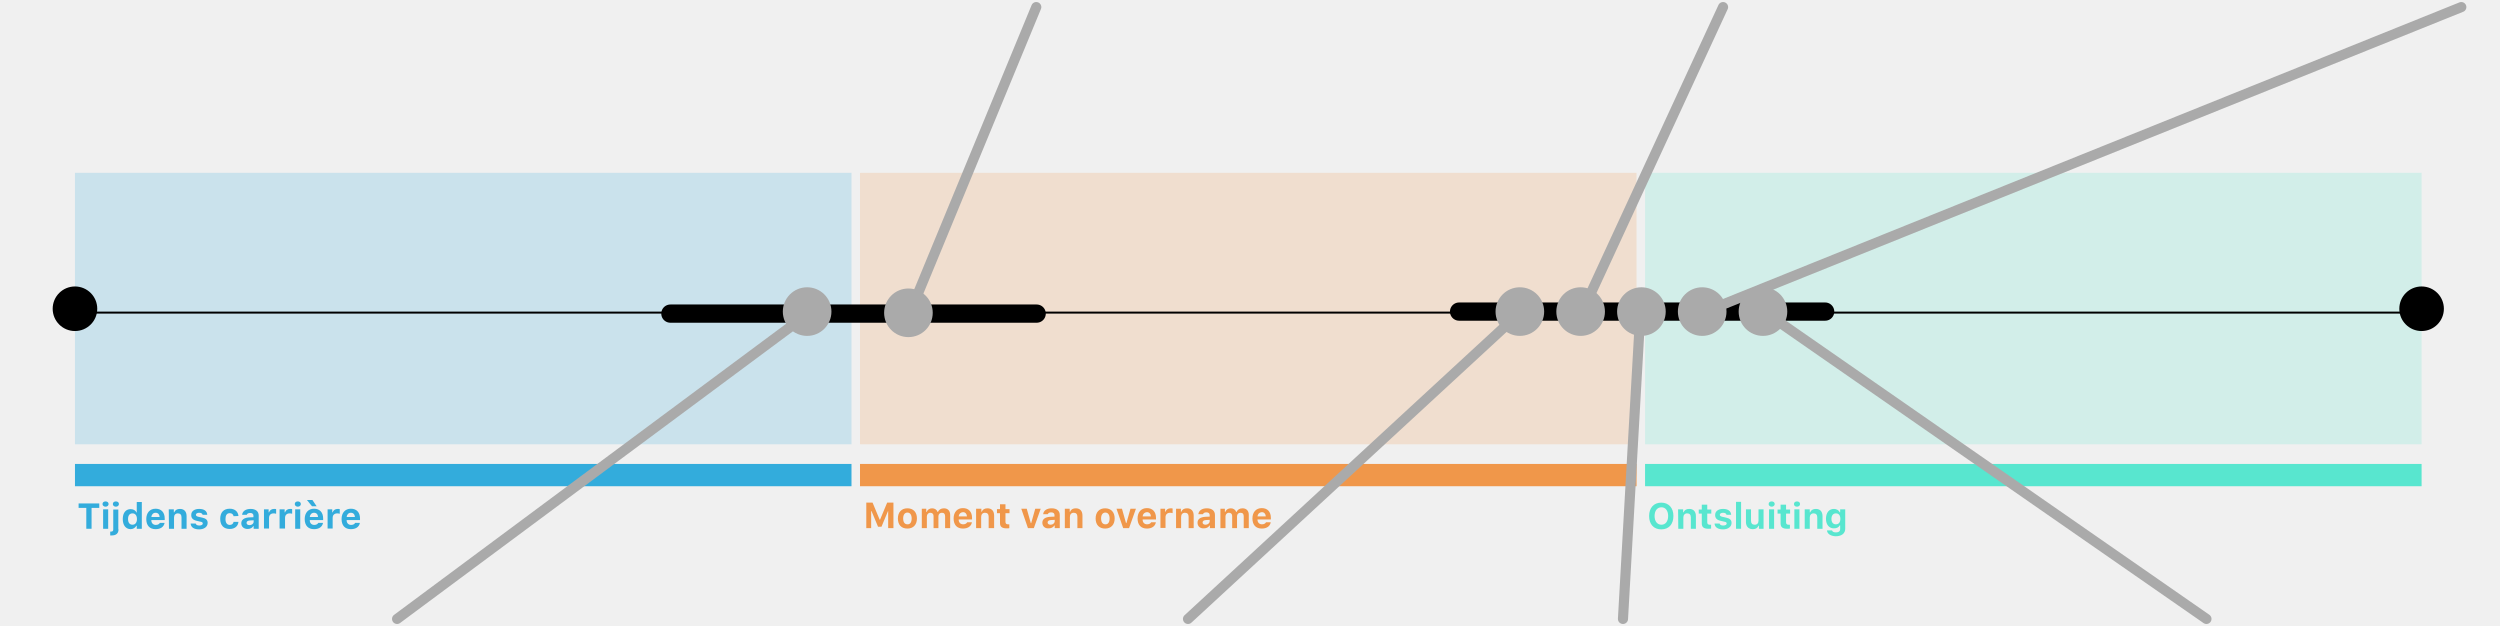
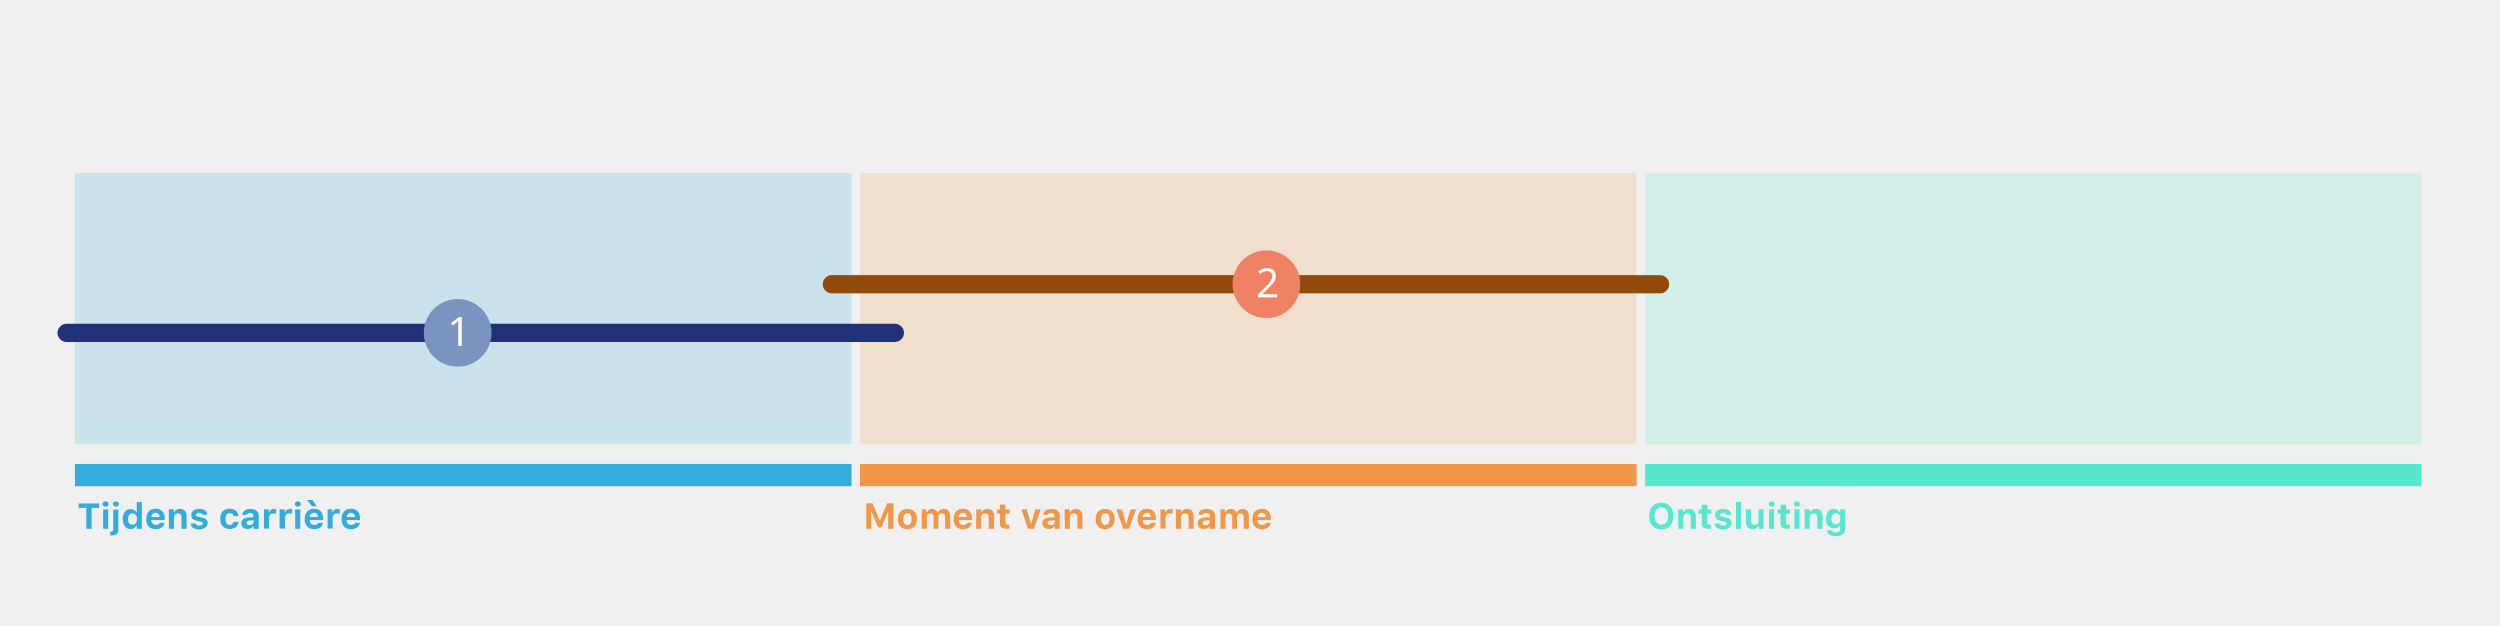
<svg xmlns="http://www.w3.org/2000/svg" version="1.1" id="Layer_1" x="0px" y="0px" viewBox="0 0 1234 308.7" style="enable-background:new 0 0 1234 308.7;" xml:space="preserve">
  <style type="text/css">
- 	.st0{opacity:0.2;fill:#33ACDC;enable-background:new    ;}
- 	.st1{opacity:0.2;fill:#F0974A;enable-background:new    ;}
- 	.st2{opacity:0.2;fill:#58E6CF;enable-background:new    ;}
- 	.st3{enable-background:new    ;}
- 	.st4{fill:#58E6CF;}
- 	.st5{fill:#33ACDC;}
- 	.st6{fill:#F0974A;}
+ 	.st0{enable-background:new    ;}
+ 	.st1{fill:#F0974A;}
+ 	.st2{opacity:0.2;fill:#33ACDC;enable-background:new    ;}
+ 	.st3{opacity:0.2;fill:#F0974A;enable-background:new    ;}
+ 	.st4{opacity:0.2;fill:#58E6CF;enable-background:new    ;}
+ 	.st5{fill:#58E6CF;}
+ 	.st6{fill:#33ACDC;}
	.st7{fill:none;stroke:#000000;stroke-width:5;stroke-linecap:round;stroke-linejoin:round;}
- 	.st8{fill:none;stroke:#000000;stroke-width:9;stroke-linecap:round;stroke-linejoin:round;}
- 	.st9{fill:none;stroke:#AAAAAA;stroke-width:5;stroke-linecap:round;}
- 	.st10{fill:none;stroke:#000000;stroke-linecap:round;stroke-miterlimit:10;}
- 	.st11{fill:#AAAAAA;}
+ 	.st8{fill:none;stroke:#223278;stroke-width:9;stroke-linecap:round;stroke-linejoin:round;}
+ 	.st9{fill:none;stroke:#914A0C;stroke-width:9;stroke-linecap:round;stroke-linejoin:round;}
+ 	.st10{fill:#F08164;}
+ 	.st11{fill:#FFFFFF;}
+ 	.st12{font-family:'MyriadPro-Semibold';}
+ 	.st13{font-size:20px;}
+ 	.st14{fill:#7B93C1;}
</style>
-   <rect id="Rectangle_10_1_" x="37" y="85.3" class="st0" width="383.3" height="134" />
-   <rect id="Rectangle_11_1_" x="424.5" y="85.3" class="st1" width="383.3" height="134" />
-   <rect id="Rectangle_12_1_" x="812" y="85.3" class="st2" width="383.3" height="134" />
-   <g class="st3">
-     <path class="st4" d="M826,254.7c0,4.1-2.3,6.6-6,6.6s-6-2.5-6-6.6c0-4.1,2.4-6.6,6-6.6C823.7,248.1,826,250.7,826,254.7z    M816.7,254.7c0,2.6,1.3,4.3,3.4,4.3c2,0,3.3-1.7,3.3-4.3s-1.3-4.3-3.3-4.3C818,250.4,816.7,252.1,816.7,254.7z" />
-     <path class="st4" d="M828.3,251.4h2.5v1.5h0.2c0.4-1.1,1.4-1.7,2.8-1.7c2.1,0,3.3,1.3,3.3,3.6v6.2h-2.5v-5.6c0-1.3-0.6-2-1.8-2   s-1.9,0.8-1.9,2.1v5.5h-2.5L828.3,251.4L828.3,251.4z" />
-     <path class="st4" d="M842.7,249.1v2.4h2v2h-2v4.3c0,0.8,0.4,1.2,1.2,1.2c0.3,0,0.5,0,0.7,0v1.9c-0.3,0.1-0.8,0.1-1.3,0.1   c-2.3,0-3.3-0.8-3.3-2.6v-4.9h-1.5v-2h1.5v-2.4H842.7z" />
-     <path class="st4" d="M850.5,251.2c2.4,0,3.9,1,4,2.9h-2.3c-0.1-0.6-0.7-1-1.7-1c-0.9,0-1.6,0.4-1.6,1c0,0.5,0.4,0.8,1.3,1l1.8,0.4   c1.9,0.4,2.7,1.2,2.7,2.6c0,1.9-1.7,3.2-4.2,3.2s-4.1-1-4.2-2.9h2.5c0.2,0.7,0.8,1,1.8,1s1.7-0.4,1.7-1c0-0.5-0.4-0.8-1.2-0.9   l-1.7-0.4c-1.9-0.4-2.8-1.3-2.8-2.8C846.5,252.4,848.1,251.2,850.5,251.2z" />
-     <path class="st4" d="M856.9,247.7h2.5V261h-2.5V247.7z" />
-     <path class="st4" d="M870.7,261h-2.5v-1.5H868c-0.5,1.1-1.3,1.7-2.8,1.7c-2.1,0-3.4-1.3-3.4-3.5v-6.3h2.5v5.6c0,1.3,0.6,2,1.8,2   c1.3,0,1.9-0.8,1.9-2.1v-5.5h2.5v9.6H870.7z" />
-     <path class="st4" d="M873,248.8c0-0.8,0.6-1.3,1.5-1.3s1.5,0.5,1.5,1.3c0,0.7-0.6,1.3-1.5,1.3S873,249.5,873,248.8z M873.2,251.4   h2.5v9.6h-2.5V251.4z" />
-     <path class="st4" d="M881.6,249.1v2.4h2v2h-2v4.3c0,0.8,0.4,1.2,1.2,1.2c0.3,0,0.5,0,0.7,0v1.9c-0.3,0.1-0.8,0.1-1.3,0.1   c-2.3,0-3.3-0.8-3.3-2.6v-4.9h-1.5v-2h1.5v-2.4H881.6z" />
-     <path class="st4" d="M885.5,248.8c0-0.8,0.6-1.3,1.5-1.3s1.5,0.5,1.5,1.3c0,0.7-0.6,1.3-1.5,1.3C886,250.1,885.5,249.5,885.5,248.8   z M885.7,251.4h2.5v9.6h-2.5V251.4z" />
-     <path class="st4" d="M890.8,251.4h2.5v1.5h0.2c0.4-1.1,1.4-1.7,2.8-1.7c2.1,0,3.3,1.3,3.3,3.6v6.2H897v-5.6c0-1.3-0.6-2-1.8-2   s-1.9,0.8-1.9,2.1v5.5h-2.5V251.4z" />
-     <path class="st4" d="M901.8,261.8h2.5c0.1,0.6,0.8,1,1.9,1c1.4,0,2.1-0.6,2.1-1.7v-1.8h-0.2c-0.5,1-1.5,1.5-2.9,1.5   c-2.4,0-3.9-1.9-3.9-4.7c0-3,1.5-4.9,3.9-4.9c1.3,0,2.4,0.6,2.9,1.7h0.2v-1.5h2.5v9.6c0,2.3-1.8,3.7-4.7,3.7   C903.6,264.6,901.9,263.5,901.8,261.8z M908.4,256.1c0-1.7-0.8-2.7-2.2-2.7s-2.2,1.1-2.2,2.7c0,1.7,0.8,2.7,2.2,2.7   S908.4,257.8,908.4,256.1z" />
+   <g class="st0">
+     <path class="st1" d="M438.4,261v-8.4h-0.1l-3.2,7.7h-1.7l-3.2-7.7H430v8.4h-2.4v-12.6h3.1l3.5,8.4h0.2l3.5-8.4h3.1V261H438.4z" />
+     <path class="st1" d="M443.2,256.2c0-3.1,1.8-5,4.7-5s4.7,1.9,4.7,5c0,3.1-1.8,5-4.7,5C444.9,261.2,443.2,259.4,443.2,256.2z    M450,256.2c0-1.8-0.8-2.9-2.1-2.9c-1.3,0-2.1,1.1-2.1,2.9c0,1.9,0.8,2.9,2.1,2.9C449.2,259.2,450,258.1,450,256.2z" />
+     <path class="st1" d="M454.7,251.4h2.5v1.6h0.2c0.4-1.1,1.4-1.8,2.7-1.8c1.3,0,2.3,0.7,2.7,1.8h0.2c0.4-1.1,1.5-1.8,2.9-1.8   c1.9,0,3.1,1.2,3.1,3.2v6.6h-2.5v-5.9c0-1.1-0.5-1.7-1.6-1.7c-1,0-1.7,0.7-1.7,1.7v5.9h-2.4v-6c0-1-0.6-1.6-1.6-1.6   s-1.7,0.8-1.7,1.8v5.8H455v-9.6H454.7z" />
+     <path class="st1" d="M479.7,258.3c-0.4,1.8-2,2.9-4.4,2.9c-2.9,0-4.6-1.8-4.6-5c0-3.1,1.8-5.1,4.6-5.1c2.8,0,4.5,1.8,4.5,4.8v0.8   h-6.6v0.1c0,1.4,0.9,2.3,2.2,2.3c1,0,1.7-0.4,2-1h2.3V258.3z M473.2,255.2h4.1c-0.1-1.3-0.8-2.1-2-2.1   C474.1,253.2,473.3,254,473.2,255.2z" />
+     <path class="st1" d="M481.9,251.4h2.5v1.5h0.2c0.4-1.1,1.4-1.7,2.8-1.7c2.1,0,3.3,1.3,3.3,3.6v6.2H488v-5.6c0-1.3-0.6-2-1.8-2   c-1.2,0-1.9,0.8-1.9,2.1v5.5h-2.5L481.9,251.4L481.9,251.4z" />
+     <path class="st1" d="M496.3,249.1v2.4h2v2h-2v4.3c0,0.8,0.4,1.2,1.2,1.2c0.3,0,0.5,0,0.7,0v1.9c-0.3,0.1-0.8,0.1-1.3,0.1   c-2.3,0-3.3-0.8-3.3-2.6v-4.9h-1.5v-2h1.5v-2.4H496.3z" />
+     <path class="st1" d="M510.3,261h-2.9l-3.3-9.6h2.7l2,7.1h0.2l2-7.1h2.7L510.3,261z" />
+     <path class="st1" d="M514.5,258.3c0-1.7,1.3-2.7,3.7-2.9l2.3-0.1v-0.8c0-0.8-0.6-1.3-1.6-1.3c-0.9,0-1.5,0.3-1.7,0.9h-2.3   c0.2-1.8,1.8-2.9,4.2-2.9c2.5,0,4,1.2,4,3.3v6.5h-2.5v-1.3h-0.2c-0.5,0.9-1.5,1.4-2.8,1.4C515.8,261.2,514.5,260,514.5,258.3z    M520.6,257.5v-0.7l-1.9,0.1c-1.1,0.1-1.6,0.5-1.6,1.2s0.6,1.1,1.5,1.1C519.7,259.3,520.6,258.5,520.6,257.5z" />
+     <path class="st1" d="M525.5,251.4h2.5v1.5h0.2c0.4-1.1,1.4-1.7,2.8-1.7c2.1,0,3.3,1.3,3.3,3.6v6.2h-2.5v-5.6c0-1.3-0.6-2-1.8-2   s-1.9,0.8-1.9,2.1v5.5h-2.5L525.5,251.4L525.5,251.4z" />
+     <path class="st1" d="M540.8,256.2c0-3.1,1.8-5,4.7-5s4.7,1.9,4.7,5c0,3.1-1.8,5-4.7,5S540.8,259.4,540.8,256.2z M547.7,256.2   c0-1.8-0.8-2.9-2.1-2.9s-2.1,1.1-2.1,2.9c0,1.9,0.8,2.9,2.1,2.9C546.9,259.2,547.7,258.1,547.7,256.2z" />
+     <path class="st1" d="M557.3,261h-2.9l-3.3-9.6h2.7l2,7.1h0.2l2-7.1h2.7L557.3,261z" />
+     <path class="st1" d="M570.5,258.3c-0.4,1.8-2,2.9-4.4,2.9c-2.9,0-4.6-1.8-4.6-5c0-3.1,1.8-5.1,4.6-5.1s4.5,1.8,4.5,4.8v0.8H564v0.1   c0,1.4,0.9,2.3,2.2,2.3c1,0,1.7-0.4,2-1h2.3V258.3z M564,255.2h4.1c-0.1-1.3-0.8-2.1-2-2.1C564.9,253.2,564.1,254,564,255.2z" />
+     <path class="st1" d="M572.6,251.4h2.5v1.5h0.2c0.3-1,1.2-1.7,2.5-1.7c0.3,0,0.8,0,1,0.1v2.3c-0.2-0.1-0.8-0.2-1.2-0.2   c-1.4,0-2.3,0.8-2.3,2.2v5.3h-2.5v-9.5H572.6z" />
+     <path class="st1" d="M580.4,251.4h2.5v1.5h0.2c0.4-1.1,1.4-1.7,2.8-1.7c2.1,0,3.3,1.3,3.3,3.6v6.2h-2.5v-5.6c0-1.3-0.6-2-1.8-2   s-1.9,0.8-1.9,2.1v5.5h-2.5L580.4,251.4L580.4,251.4z" />
+     <path class="st1" d="M591.1,258.3c0-1.7,1.3-2.7,3.7-2.9l2.3-0.1v-0.8c0-0.8-0.6-1.3-1.6-1.3c-0.9,0-1.5,0.3-1.7,0.9h-2.3   c0.2-1.8,1.8-2.9,4.2-2.9c2.5,0,4,1.2,4,3.3v6.5h-2.5v-1.3H597c-0.5,0.9-1.5,1.4-2.8,1.4C592.4,261.2,591.1,260,591.1,258.3z    M597.1,257.5v-0.7l-1.9,0.1c-1.1,0.1-1.6,0.5-1.6,1.2s0.6,1.1,1.5,1.1C596.2,259.3,597.1,258.5,597.1,257.5z" />
+     <path class="st1" d="M602.1,251.4h2.5v1.6h0.2c0.4-1.1,1.4-1.8,2.7-1.8s2.3,0.7,2.7,1.8h0.2c0.4-1.1,1.5-1.8,2.9-1.8   c1.9,0,3.1,1.2,3.1,3.2v6.6h-2.5v-5.9c0-1.1-0.5-1.7-1.6-1.7c-1,0-1.7,0.7-1.7,1.7v5.9h-2.4v-6c0-1-0.6-1.6-1.6-1.6   s-1.7,0.8-1.7,1.8v5.8h-2.5v-9.6H602.1z" />
+     <path class="st1" d="M627.2,258.3c-0.4,1.8-2,2.9-4.4,2.9c-2.9,0-4.6-1.8-4.6-5c0-3.1,1.8-5.1,4.6-5.1s4.5,1.8,4.5,4.8v0.8h-6.6   v0.1c0,1.4,0.9,2.3,2.2,2.3c1,0,1.7-0.4,2-1h2.3V258.3z M620.7,255.2h4.1c-0.1-1.3-0.8-2.1-2-2.1   C621.6,253.2,620.8,254,620.7,255.2z" />
  </g>
-   <g class="st3">
-     <path class="st5" d="M42.6,261v-10.3h-3.8v-2.2H49v2.2h-3.8V261H42.6z" />
-     <path class="st5" d="M50.6,248.8c0-0.8,0.6-1.3,1.5-1.3s1.5,0.5,1.5,1.3c0,0.7-0.6,1.3-1.5,1.3C51.2,250.1,50.6,249.5,50.6,248.8z    M50.9,251.4h2.5v9.6h-2.5V251.4z" />
-     <path class="st5" d="M58.5,261.3c0,2-1.2,3-3.4,3c-0.2,0-0.6,0-0.7,0v-1.9c0.1,0,0.2,0,0.3,0c0.9,0,1.2-0.3,1.2-1.1v-9.8h2.5v9.8   H58.5z M55.7,248.8c0-0.8,0.6-1.3,1.5-1.3s1.5,0.5,1.5,1.3c0,0.7-0.6,1.3-1.5,1.3S55.7,249.5,55.7,248.8z" />
-     <path class="st5" d="M60.6,256.2c0-3.1,1.5-4.9,3.9-4.9c1.3,0,2.4,0.6,2.9,1.7h0.1v-5.2H70V261h-2.5v-1.5h-0.2   c-0.5,1-1.6,1.7-2.9,1.7C62.1,261.1,60.6,259.3,60.6,256.2z M63.2,256.2c0,1.8,0.8,2.8,2.2,2.8s2.2-1.1,2.2-2.8   c0-1.7-0.8-2.8-2.2-2.8S63.2,254.4,63.2,256.2z" />
-     <path class="st5" d="M81.2,258.3c-0.4,1.8-2,2.9-4.4,2.9c-2.9,0-4.6-1.8-4.6-5c0-3.1,1.8-5.1,4.6-5.1c2.8,0,4.5,1.8,4.5,4.8v0.8   h-6.6v0.1c0,1.4,0.9,2.3,2.2,2.3c1,0,1.7-0.4,2-1h2.3V258.3z M74.7,255.2h4.1c-0.1-1.3-0.8-2.1-2-2.1   C75.6,253.1,74.8,254,74.7,255.2z" />
-     <path class="st5" d="M83.3,251.4h2.5v1.5H86c0.4-1.1,1.4-1.7,2.8-1.7c2.1,0,3.3,1.3,3.3,3.6v6.2h-2.5v-5.6c0-1.3-0.6-2-1.8-2   c-1.2,0-1.9,0.8-1.9,2.1v5.5h-2.5L83.3,251.4L83.3,251.4z" />
-     <path class="st5" d="M98.3,251.2c2.4,0,3.9,1,4,2.9H100c-0.1-0.6-0.7-1-1.7-1c-0.9,0-1.6,0.4-1.6,1c0,0.5,0.4,0.8,1.3,1l1.8,0.4   c1.9,0.4,2.7,1.2,2.7,2.6c0,1.9-1.7,3.2-4.2,3.2s-4.1-1-4.2-2.9h2.5c0.2,0.7,0.8,1,1.8,1s1.7-0.4,1.7-1c0-0.5-0.4-0.8-1.2-0.9   l-1.7-0.4c-1.9-0.4-2.8-1.3-2.8-2.8C94.3,252.4,95.9,251.2,98.3,251.2z" />
-     <path class="st5" d="M115.3,254.8c-0.2-0.9-0.8-1.5-1.9-1.5c-1.4,0-2.1,1-2.1,2.9c0,1.9,0.8,2.9,2.1,2.9c1,0,1.7-0.5,1.9-1.5h2.4   c-0.2,2.1-1.8,3.5-4.3,3.5c-3,0-4.7-1.8-4.7-5s1.7-5,4.7-5c2.5,0,4.1,1.4,4.3,3.6L115.3,254.8L115.3,254.8z" />
-     <path class="st5" d="M119.1,258.3c0-1.7,1.3-2.7,3.7-2.9l2.3-0.1v-0.8c0-0.8-0.6-1.3-1.6-1.3c-0.9,0-1.5,0.3-1.7,0.9h-2.3   c0.2-1.8,1.8-2.9,4.2-2.9c2.5,0,4,1.2,4,3.3v6.5h-2.5v-1.3H125c-0.5,0.9-1.5,1.4-2.8,1.4C120.4,261.1,119.1,260,119.1,258.3z    M125.2,257.5v-0.7l-1.9,0.1c-1.1,0.1-1.6,0.5-1.6,1.2s0.6,1.1,1.5,1.1C124.3,259.2,125.2,258.5,125.2,257.5z" />
-     <path class="st5" d="M130.1,251.4h2.5v1.5h0.2c0.3-1,1.2-1.7,2.5-1.7c0.3,0,0.8,0,1,0.1v2.3c-0.2-0.1-0.8-0.2-1.2-0.2   c-1.4,0-2.3,0.8-2.3,2.2v5.3h-2.5v-9.5H130.1z" />
-     <path class="st5" d="M138,251.4h2.5v1.5h0.2c0.3-1,1.2-1.7,2.5-1.7c0.3,0,0.8,0,1,0.1v2.3c-0.2-0.1-0.8-0.2-1.2-0.2   c-1.4,0-2.3,0.8-2.3,2.2v5.3H138V251.4z" />
-     <path class="st5" d="M145.5,248.8c0-0.8,0.6-1.3,1.5-1.3s1.5,0.5,1.5,1.3c0,0.7-0.6,1.3-1.5,1.3S145.5,249.5,145.5,248.8z    M145.7,251.4h2.5v9.6h-2.5V251.4z" />
-     <path class="st5" d="M159.4,258.3c-0.4,1.8-2,2.9-4.4,2.9c-2.9,0-4.6-1.8-4.6-5c0-3.1,1.8-5.1,4.6-5.1s4.5,1.8,4.5,4.8v0.8h-6.6   v0.1c0,1.4,0.9,2.3,2.2,2.3c1,0,1.7-0.4,2-1h2.3V258.3z M154,249.9l-2.5-3.1h2.7l2.1,3.1H154z M152.9,255.2h4.1   c-0.1-1.3-0.8-2.1-2-2.1C153.8,253.1,153,254,152.9,255.2z" />
-     <path class="st5" d="M161.5,251.4h2.5v1.5h0.2c0.3-1,1.2-1.7,2.5-1.7c0.3,0,0.8,0,1,0.1v2.3c-0.2-0.1-0.8-0.2-1.2-0.2   c-1.4,0-2.3,0.8-2.3,2.2v5.3h-2.5v-9.5H161.5z" />
-     <path class="st5" d="M177.6,258.3c-0.4,1.8-2,2.9-4.4,2.9c-2.9,0-4.6-1.8-4.6-5c0-3.1,1.8-5.1,4.6-5.1s4.5,1.8,4.5,4.8v0.8h-6.6   v0.1c0,1.4,0.9,2.3,2.2,2.3c1,0,1.7-0.4,2-1h2.3V258.3z M171.1,255.2h4.1c-0.1-1.3-0.8-2.1-2-2.1C172,253.1,171.2,254,171.1,255.2z   " />
+   <rect id="Rectangle_10_1_" x="37" y="85.3" class="st2" width="383.3" height="134" />
+   <rect id="Rectangle_11_1_" x="424.5" y="85.3" class="st3" width="383.3" height="134" />
+   <rect id="Rectangle_12_1_" x="812" y="85.3" class="st4" width="383.3" height="134" />
+   <g class="st0">
+     <path class="st5" d="M826,254.7c0,4.1-2.3,6.6-6,6.6s-6-2.5-6-6.6c0-4.1,2.4-6.6,6-6.6C823.7,248.1,826,250.7,826,254.7z    M816.7,254.7c0,2.6,1.3,4.3,3.4,4.3c2,0,3.3-1.7,3.3-4.3c0-2.6-1.3-4.3-3.3-4.3C818,250.4,816.7,252.1,816.7,254.7z" />
+     <path class="st5" d="M828.3,251.4h2.5v1.5h0.2c0.4-1.1,1.4-1.7,2.8-1.7c2.1,0,3.3,1.3,3.3,3.6v6.2h-2.5v-5.6c0-1.3-0.6-2-1.8-2   s-1.9,0.8-1.9,2.1v5.5h-2.5L828.3,251.4L828.3,251.4z" />
+     <path class="st5" d="M842.7,249.1v2.4h2v2h-2v4.3c0,0.8,0.4,1.2,1.2,1.2c0.3,0,0.5,0,0.7,0v1.9c-0.3,0.1-0.8,0.1-1.3,0.1   c-2.3,0-3.3-0.8-3.3-2.6v-4.9h-1.5v-2h1.5v-2.4H842.7z" />
+     <path class="st5" d="M850.5,251.2c2.4,0,3.9,1,4,2.9h-2.3c-0.1-0.6-0.7-1-1.7-1c-0.9,0-1.6,0.4-1.6,1c0,0.5,0.4,0.8,1.3,1l1.8,0.4   c1.9,0.4,2.7,1.2,2.7,2.6c0,1.9-1.7,3.2-4.2,3.2s-4.1-1-4.2-2.9h2.5c0.2,0.7,0.8,1,1.8,1s1.7-0.4,1.7-1c0-0.5-0.4-0.8-1.2-0.9   l-1.7-0.4c-1.9-0.4-2.8-1.3-2.8-2.8C846.5,252.4,848.1,251.2,850.5,251.2z" />
+     <path class="st5" d="M856.9,247.7h2.5V261h-2.5V247.7z" />
+     <path class="st5" d="M870.7,261h-2.5v-1.5H868c-0.5,1.1-1.3,1.7-2.8,1.7c-2.1,0-3.4-1.3-3.4-3.5v-6.3h2.5v5.6c0,1.3,0.6,2,1.8,2   c1.3,0,1.9-0.8,1.9-2.1v-5.5h2.5v9.6H870.7z" />
+     <path class="st5" d="M873,248.8c0-0.8,0.6-1.3,1.5-1.3s1.5,0.5,1.5,1.3c0,0.7-0.6,1.3-1.5,1.3S873,249.5,873,248.8z M873.2,251.4   h2.5v9.6h-2.5V251.4z" />
+     <path class="st5" d="M881.6,249.1v2.4h2v2h-2v4.3c0,0.8,0.4,1.2,1.2,1.2c0.3,0,0.5,0,0.7,0v1.9c-0.3,0.1-0.8,0.1-1.3,0.1   c-2.3,0-3.3-0.8-3.3-2.6v-4.9h-1.5v-2h1.5v-2.4H881.6z" />
+     <path class="st5" d="M885.5,248.8c0-0.8,0.6-1.3,1.5-1.3s1.5,0.5,1.5,1.3c0,0.7-0.6,1.3-1.5,1.3C886,250.1,885.5,249.5,885.5,248.8   z M885.7,251.4h2.5v9.6h-2.5V251.4z" />
+     <path class="st5" d="M890.8,251.4h2.5v1.5h0.2c0.4-1.1,1.4-1.7,2.8-1.7c2.1,0,3.3,1.3,3.3,3.6v6.2H897v-5.6c0-1.3-0.6-2-1.8-2   s-1.9,0.8-1.9,2.1v5.5h-2.5V251.4z" />
+     <path class="st5" d="M901.8,261.8h2.5c0.1,0.6,0.8,1,1.9,1c1.4,0,2.1-0.6,2.1-1.7v-1.8h-0.2c-0.5,1-1.5,1.5-2.9,1.5   c-2.4,0-3.9-1.9-3.9-4.7c0-3,1.5-4.9,3.9-4.9c1.3,0,2.4,0.6,2.9,1.7h0.2v-1.5h2.5v9.6c0,2.3-1.8,3.7-4.7,3.7   C903.6,264.6,901.9,263.5,901.8,261.8z M908.4,256.1c0-1.7-0.8-2.7-2.2-2.7s-2.2,1.1-2.2,2.7c0,1.7,0.8,2.7,2.2,2.7   S908.4,257.8,908.4,256.1z" />
  </g>
-   <rect id="Rectangle_10" x="37" y="229" class="st5" width="383.3" height="11" />
-   <rect id="Rectangle_11" x="424.5" y="229" class="st6" width="383.3" height="11" />
-   <rect id="Rectangle_12" x="812" y="229" class="st4" width="383.3" height="11" />
+   <g class="st0">
+     <path class="st6" d="M42.6,261v-10.3h-3.8v-2.2H49v2.2h-3.8V261H42.6z" />
+     <path class="st6" d="M50.6,248.8c0-0.8,0.6-1.3,1.5-1.3s1.5,0.5,1.5,1.3c0,0.7-0.6,1.3-1.5,1.3C51.2,250.1,50.6,249.5,50.6,248.8z    M50.9,251.4h2.5v9.6h-2.5V251.4z" />
+     <path class="st6" d="M58.5,261.3c0,2-1.2,3-3.4,3c-0.2,0-0.6,0-0.7,0v-1.9c0.1,0,0.2,0,0.3,0c0.9,0,1.2-0.3,1.2-1.1v-9.8h2.5v9.8   H58.5z M55.7,248.8c0-0.8,0.6-1.3,1.5-1.3s1.5,0.5,1.5,1.3c0,0.7-0.6,1.3-1.5,1.3S55.7,249.5,55.7,248.8z" />
+     <path class="st6" d="M60.6,256.2c0-3.1,1.5-4.9,3.9-4.9c1.3,0,2.4,0.6,2.9,1.7h0.1v-5.2H70V261h-2.5v-1.5h-0.2   c-0.5,1-1.6,1.7-2.9,1.7C62.1,261.1,60.6,259.3,60.6,256.2z M63.2,256.2c0,1.8,0.8,2.8,2.2,2.8s2.2-1.1,2.2-2.8   c0-1.7-0.8-2.8-2.2-2.8S63.2,254.4,63.2,256.2z" />
+     <path class="st6" d="M81.2,258.3c-0.4,1.8-2,2.9-4.4,2.9c-2.9,0-4.6-1.8-4.6-5c0-3.1,1.8-5.1,4.6-5.1c2.8,0,4.5,1.8,4.5,4.8v0.8   h-6.6v0.1c0,1.4,0.9,2.3,2.2,2.3c1,0,1.7-0.4,2-1h2.3V258.3z M74.7,255.2h4.1c-0.1-1.3-0.8-2.1-2-2.1   C75.6,253.1,74.8,254,74.7,255.2z" />
+     <path class="st6" d="M83.3,251.4h2.5v1.5H86c0.4-1.1,1.4-1.7,2.8-1.7c2.1,0,3.3,1.3,3.3,3.6v6.2h-2.5v-5.6c0-1.3-0.6-2-1.8-2   c-1.2,0-1.9,0.8-1.9,2.1v5.5h-2.5L83.3,251.4L83.3,251.4z" />
+     <path class="st6" d="M98.3,251.2c2.4,0,3.9,1,4,2.9H100c-0.1-0.6-0.7-1-1.7-1c-0.9,0-1.6,0.4-1.6,1c0,0.5,0.4,0.8,1.3,1l1.8,0.4   c1.9,0.4,2.7,1.2,2.7,2.6c0,1.9-1.7,3.2-4.2,3.2s-4.1-1-4.2-2.9h2.5c0.2,0.7,0.8,1,1.8,1s1.7-0.4,1.7-1c0-0.5-0.4-0.8-1.2-0.9   l-1.7-0.4c-1.9-0.4-2.8-1.3-2.8-2.8C94.3,252.4,95.9,251.2,98.3,251.2z" />
+     <path class="st6" d="M115.3,254.8c-0.2-0.9-0.8-1.5-1.9-1.5c-1.4,0-2.1,1-2.1,2.9c0,1.9,0.8,2.9,2.1,2.9c1,0,1.7-0.5,1.9-1.5h2.4   c-0.2,2.1-1.8,3.5-4.3,3.5c-3,0-4.7-1.8-4.7-5c0-3.2,1.7-5,4.7-5c2.5,0,4.1,1.4,4.3,3.6L115.3,254.8L115.3,254.8z" />
+     <path class="st6" d="M119.1,258.3c0-1.7,1.3-2.7,3.7-2.9l2.3-0.1v-0.8c0-0.8-0.6-1.3-1.6-1.3c-0.9,0-1.5,0.3-1.7,0.9h-2.3   c0.2-1.8,1.8-2.9,4.2-2.9c2.5,0,4,1.2,4,3.3v6.5h-2.5v-1.3H125c-0.5,0.9-1.5,1.4-2.8,1.4C120.4,261.1,119.1,260,119.1,258.3z    M125.2,257.5v-0.7l-1.9,0.1c-1.1,0.1-1.6,0.5-1.6,1.2s0.6,1.1,1.5,1.1C124.3,259.2,125.2,258.5,125.2,257.5z" />
+     <path class="st6" d="M130.1,251.4h2.5v1.5h0.2c0.3-1,1.2-1.7,2.5-1.7c0.3,0,0.8,0,1,0.1v2.3c-0.2-0.1-0.8-0.2-1.2-0.2   c-1.4,0-2.3,0.8-2.3,2.2v5.3h-2.5v-9.5H130.1z" />
+     <path class="st6" d="M138,251.4h2.5v1.5h0.2c0.3-1,1.2-1.7,2.5-1.7c0.3,0,0.8,0,1,0.1v2.3c-0.2-0.1-0.8-0.2-1.2-0.2   c-1.4,0-2.3,0.8-2.3,2.2v5.3H138V251.4z" />
+     <path class="st6" d="M145.5,248.8c0-0.8,0.6-1.3,1.5-1.3s1.5,0.5,1.5,1.3c0,0.7-0.6,1.3-1.5,1.3S145.5,249.5,145.5,248.8z    M145.7,251.4h2.5v9.6h-2.5V251.4z" />
+     <path class="st6" d="M159.4,258.3c-0.4,1.8-2,2.9-4.4,2.9c-2.9,0-4.6-1.8-4.6-5c0-3.1,1.8-5.1,4.6-5.1s4.5,1.8,4.5,4.8v0.8h-6.6   v0.1c0,1.4,0.9,2.3,2.2,2.3c1,0,1.7-0.4,2-1h2.3V258.3z M154,249.9l-2.5-3.1h2.7l2.1,3.1H154z M152.9,255.2h4.1   c-0.1-1.3-0.8-2.1-2-2.1C153.8,253.1,153,254,152.9,255.2z" />
+     <path class="st6" d="M161.5,251.4h2.5v1.5h0.2c0.3-1,1.2-1.7,2.5-1.7c0.3,0,0.8,0,1,0.1v2.3c-0.2-0.1-0.8-0.2-1.2-0.2   c-1.4,0-2.3,0.8-2.3,2.2v5.3h-2.5v-9.5H161.5z" />
+     <path class="st6" d="M177.6,258.3c-0.4,1.8-2,2.9-4.4,2.9c-2.9,0-4.6-1.8-4.6-5c0-3.1,1.8-5.1,4.6-5.1s4.5,1.8,4.5,4.8v0.8h-6.6   v0.1c0,1.4,0.9,2.3,2.2,2.3c1,0,1.7-0.4,2-1h2.3V258.3z M171.1,255.2h4.1c-0.1-1.3-0.8-2.1-2-2.1C172,253.1,171.2,254,171.1,255.2z   " />
+   </g>
+   <rect id="Rectangle_10" x="37" y="229" class="st6" width="383.3" height="11" />
+   <rect id="Rectangle_11" x="424.5" y="229" class="st1" width="383.3" height="11" />
+   <rect id="Rectangle_12" x="812" y="229" class="st5" width="383.3" height="11" />
  <path class="st7" d="M469.7,167.8" />
-   <g id="Component_1_17" transform="translate(0 132.5)">
-     <circle id="Ellipse_1" cx="37" cy="19.9" r="11" />
-   </g>
-   <g id="Component_1_18" transform="translate(1212 132.5)">
-     <circle id="Ellipse_1-2" cx="-16.7" cy="19.9" r="11" />
-   </g>
-   <line class="st8" x1="720.2" y1="153.8" x2="900.9" y2="153.8" />
-   <line class="st8" x1="330.9" y1="154.8" x2="511.7" y2="154.8" />
-   <line id="Line_7_1_" class="st9" x1="449" y1="154.8" x2="511.5" y2="3.5" />
-   <line id="Line_7_3_" class="st9" x1="1089.1" y1="305.5" x2="870.7" y2="153.8" />
-   <line id="Line_7_4_" class="st9" x1="801.1" y1="305.5" x2="809.7" y2="153.8" />
-   <line id="Line_7_5_" class="st9" x1="586.4" y1="305.5" x2="750.2" y2="154.4" />
-   <line class="st10" x1="37.8" y1="154.3" x2="1196.2" y2="154.3" />
-   <line id="Line_7_6_" class="st9" x1="780.8" y1="154.3" x2="850.5" y2="3.5" />
-   <line id="Line_7_2_" class="st9" x1="1214.9" y1="3.5" x2="840.2" y2="154.4" />
-   <line id="Line_7_7_" class="st9" x1="399.5" y1="154.4" x2="196" y2="305.5" />
-   <circle id="Ellipse_47_1_" class="st11" cx="448.4" cy="154.4" r="12" />
-   <circle id="Ellipse_47_3_" class="st11" cx="398.4" cy="153.8" r="12" />
-   <circle id="Ellipse_47_2_" class="st11" cx="870.2" cy="153.8" r="12" />
-   <circle id="Ellipse_47_4_" class="st11" cx="840.2" cy="153.8" r="12" />
-   <circle id="Ellipse_47_5_" class="st11" cx="810.2" cy="153.8" r="12" />
-   <circle id="Ellipse_47_6_" class="st11" cx="780.2" cy="153.8" r="12" />
-   <circle id="Ellipse_47_7_" class="st11" cx="750.2" cy="153.8" r="12" />
-   <g class="st3">
-     <path class="st6" d="M438.4,260.7v-8.4h-0.1l-3.2,7.7h-1.7l-3.2-7.7H430v8.4h-2.4v-12.6h3.1l3.5,8.4h0.2l3.5-8.4h3.1v12.6H438.4z" />
-     <path class="st6" d="M443.2,255.9c0-3.1,1.8-5,4.7-5s4.7,1.9,4.7,5c0,3.1-1.8,5-4.7,5C444.9,260.9,443.2,259.1,443.2,255.9z    M450,255.9c0-1.8-0.8-2.9-2.1-2.9c-1.3,0-2.1,1.1-2.1,2.9c0,1.9,0.8,2.9,2.1,2.9C449.2,258.9,450,257.8,450,255.9z" />
-     <path class="st6" d="M454.7,251.1h2.5v1.6h0.2c0.4-1.1,1.4-1.8,2.7-1.8c1.3,0,2.3,0.7,2.7,1.8h0.2c0.4-1.1,1.5-1.8,2.9-1.8   c1.9,0,3.1,1.2,3.1,3.2v6.6h-2.5v-5.9c0-1.1-0.5-1.7-1.6-1.7c-1,0-1.7,0.7-1.7,1.7v5.9h-2.4v-6c0-1-0.6-1.6-1.6-1.6   c-1,0-1.7,0.8-1.7,1.8v5.8h-2.5V251.1z" />
-     <path class="st6" d="M479.7,258c-0.4,1.8-2,2.9-4.4,2.9c-2.9,0-4.6-1.8-4.6-5c0-3.1,1.8-5.1,4.6-5.1c2.8,0,4.5,1.8,4.5,4.8v0.8   h-6.6v0.1c0,1.4,0.9,2.3,2.2,2.3c1,0,1.7-0.4,2-1H479.7z M473.2,254.9h4.1c-0.1-1.3-0.8-2.1-2-2.1   C474.1,252.9,473.3,253.7,473.2,254.9z" />
-     <path class="st6" d="M481.9,251.1h2.5v1.5h0.2c0.4-1.1,1.4-1.7,2.8-1.7c2.1,0,3.3,1.3,3.3,3.6v6.2H488v-5.6c0-1.3-0.6-2-1.8-2   c-1.2,0-1.9,0.8-1.9,2.1v5.5h-2.5V251.1z" />
-     <path class="st6" d="M496.3,248.9v2.4h2v2h-2v4.3c0,0.8,0.4,1.2,1.2,1.2c0.3,0,0.5,0,0.7,0v1.9c-0.3,0.1-0.8,0.1-1.3,0.1   c-2.3,0-3.3-0.8-3.3-2.6v-4.9h-1.5v-2h1.5v-2.4H496.3z" />
-     <path class="st6" d="M510.3,260.7h-2.9l-3.3-9.6h2.7l2,7.1h0.2l2-7.1h2.7L510.3,260.7z" />
-     <path class="st6" d="M514.5,258c0-1.7,1.3-2.7,3.7-2.9l2.3-0.1v-0.8c0-0.8-0.6-1.3-1.6-1.3c-0.9,0-1.5,0.3-1.7,0.9h-2.3   c0.2-1.8,1.8-2.9,4.2-2.9c2.5,0,4,1.2,4,3.3v6.5h-2.5v-1.3h-0.2c-0.5,0.9-1.5,1.4-2.8,1.4C515.8,260.9,514.5,259.8,514.5,258z    M520.6,257.3v-0.7l-1.9,0.1c-1.1,0.1-1.6,0.5-1.6,1.2c0,0.7,0.6,1.1,1.5,1.1C519.7,259,520.6,258.2,520.6,257.3z" />
-     <path class="st6" d="M525.5,251.1h2.5v1.5h0.2c0.4-1.1,1.4-1.7,2.8-1.7c2.1,0,3.3,1.3,3.3,3.6v6.2h-2.5v-5.6c0-1.3-0.6-2-1.8-2   c-1.2,0-1.9,0.8-1.9,2.1v5.5h-2.5V251.1z" />
-     <path class="st6" d="M540.8,255.9c0-3.1,1.8-5,4.7-5s4.7,1.9,4.7,5c0,3.1-1.8,5-4.7,5S540.8,259.1,540.8,255.9z M547.7,255.9   c0-1.8-0.8-2.9-2.1-2.9c-1.3,0-2.1,1.1-2.1,2.9c0,1.9,0.8,2.9,2.1,2.9C546.9,258.9,547.7,257.8,547.7,255.9z" />
-     <path class="st6" d="M557.3,260.7h-2.9l-3.3-9.6h2.7l2,7.1h0.2l2-7.1h2.7L557.3,260.7z" />
-     <path class="st6" d="M570.5,258c-0.4,1.8-2,2.9-4.4,2.9c-2.9,0-4.6-1.8-4.6-5c0-3.1,1.8-5.1,4.6-5.1c2.8,0,4.5,1.8,4.5,4.8v0.8H564   v0.1c0,1.4,0.9,2.3,2.2,2.3c1,0,1.7-0.4,2-1H570.5z M564,254.9h4.1c-0.1-1.3-0.8-2.1-2-2.1C564.9,252.9,564.1,253.7,564,254.9z" />
-     <path class="st6" d="M572.6,251.1h2.5v1.5h0.2c0.3-1,1.2-1.7,2.5-1.7c0.3,0,0.8,0,1,0.1v2.3c-0.2-0.1-0.8-0.2-1.2-0.2   c-1.4,0-2.3,0.8-2.3,2.2v5.3h-2.5V251.1z" />
-     <path class="st6" d="M580.4,251.1h2.5v1.5h0.2c0.4-1.1,1.4-1.7,2.8-1.7c2.1,0,3.3,1.3,3.3,3.6v6.2h-2.5v-5.6c0-1.3-0.6-2-1.8-2   c-1.2,0-1.9,0.8-1.9,2.1v5.5h-2.5V251.1z" />
-     <path class="st6" d="M591.1,258c0-1.7,1.3-2.7,3.7-2.9l2.3-0.1v-0.8c0-0.8-0.6-1.3-1.6-1.3c-0.9,0-1.5,0.3-1.7,0.9h-2.3   c0.2-1.8,1.8-2.9,4.2-2.9c2.5,0,4,1.2,4,3.3v6.5h-2.5v-1.3H597c-0.5,0.9-1.5,1.4-2.8,1.4C592.4,260.9,591.1,259.8,591.1,258z    M597.1,257.3v-0.7l-1.9,0.1c-1.1,0.1-1.6,0.5-1.6,1.2c0,0.7,0.6,1.1,1.5,1.1C596.2,259,597.1,258.2,597.1,257.3z" />
-     <path class="st6" d="M602.1,251.1h2.5v1.6h0.2c0.4-1.1,1.4-1.8,2.7-1.8c1.3,0,2.3,0.7,2.7,1.8h0.2c0.4-1.1,1.5-1.8,2.9-1.8   c1.9,0,3.1,1.2,3.1,3.2v6.6h-2.5v-5.9c0-1.1-0.5-1.7-1.6-1.7c-1,0-1.7,0.7-1.7,1.7v5.9h-2.4v-6c0-1-0.6-1.6-1.6-1.6   c-1,0-1.7,0.8-1.7,1.8v5.8h-2.5V251.1z" />
-     <path class="st6" d="M627.2,258c-0.4,1.8-2,2.9-4.4,2.9c-2.9,0-4.6-1.8-4.6-5c0-3.1,1.8-5.1,4.6-5.1c2.8,0,4.5,1.8,4.5,4.8v0.8   h-6.6v0.1c0,1.4,0.9,2.3,2.2,2.3c1,0,1.7-0.4,2-1H627.2z M620.7,254.9h4.1c-0.1-1.3-0.8-2.1-2-2.1   C621.6,252.9,620.8,253.7,620.7,254.9z" />
-   </g>
+   <line class="st8" x1="32.9" y1="164.3" x2="441.7" y2="164.3" />
+   <line class="st9" x1="410.6" y1="140.3" x2="819.4" y2="140.3" />
+   <circle id="Ellipse_47_3_" class="st10" cx="625.1" cy="140.3" r="16.7" />
+   <text transform="matrix(1 0 0 1 619.96 146.8)" class="st11 st12 st13">2</text>
+   <circle id="Ellipse_47_1_" class="st14" cx="225.9" cy="164.3" r="16.7" />
+   <text transform="matrix(1 0 0 1 220.8381 170.8)" class="st11 st12 st13">1</text>
</svg>
